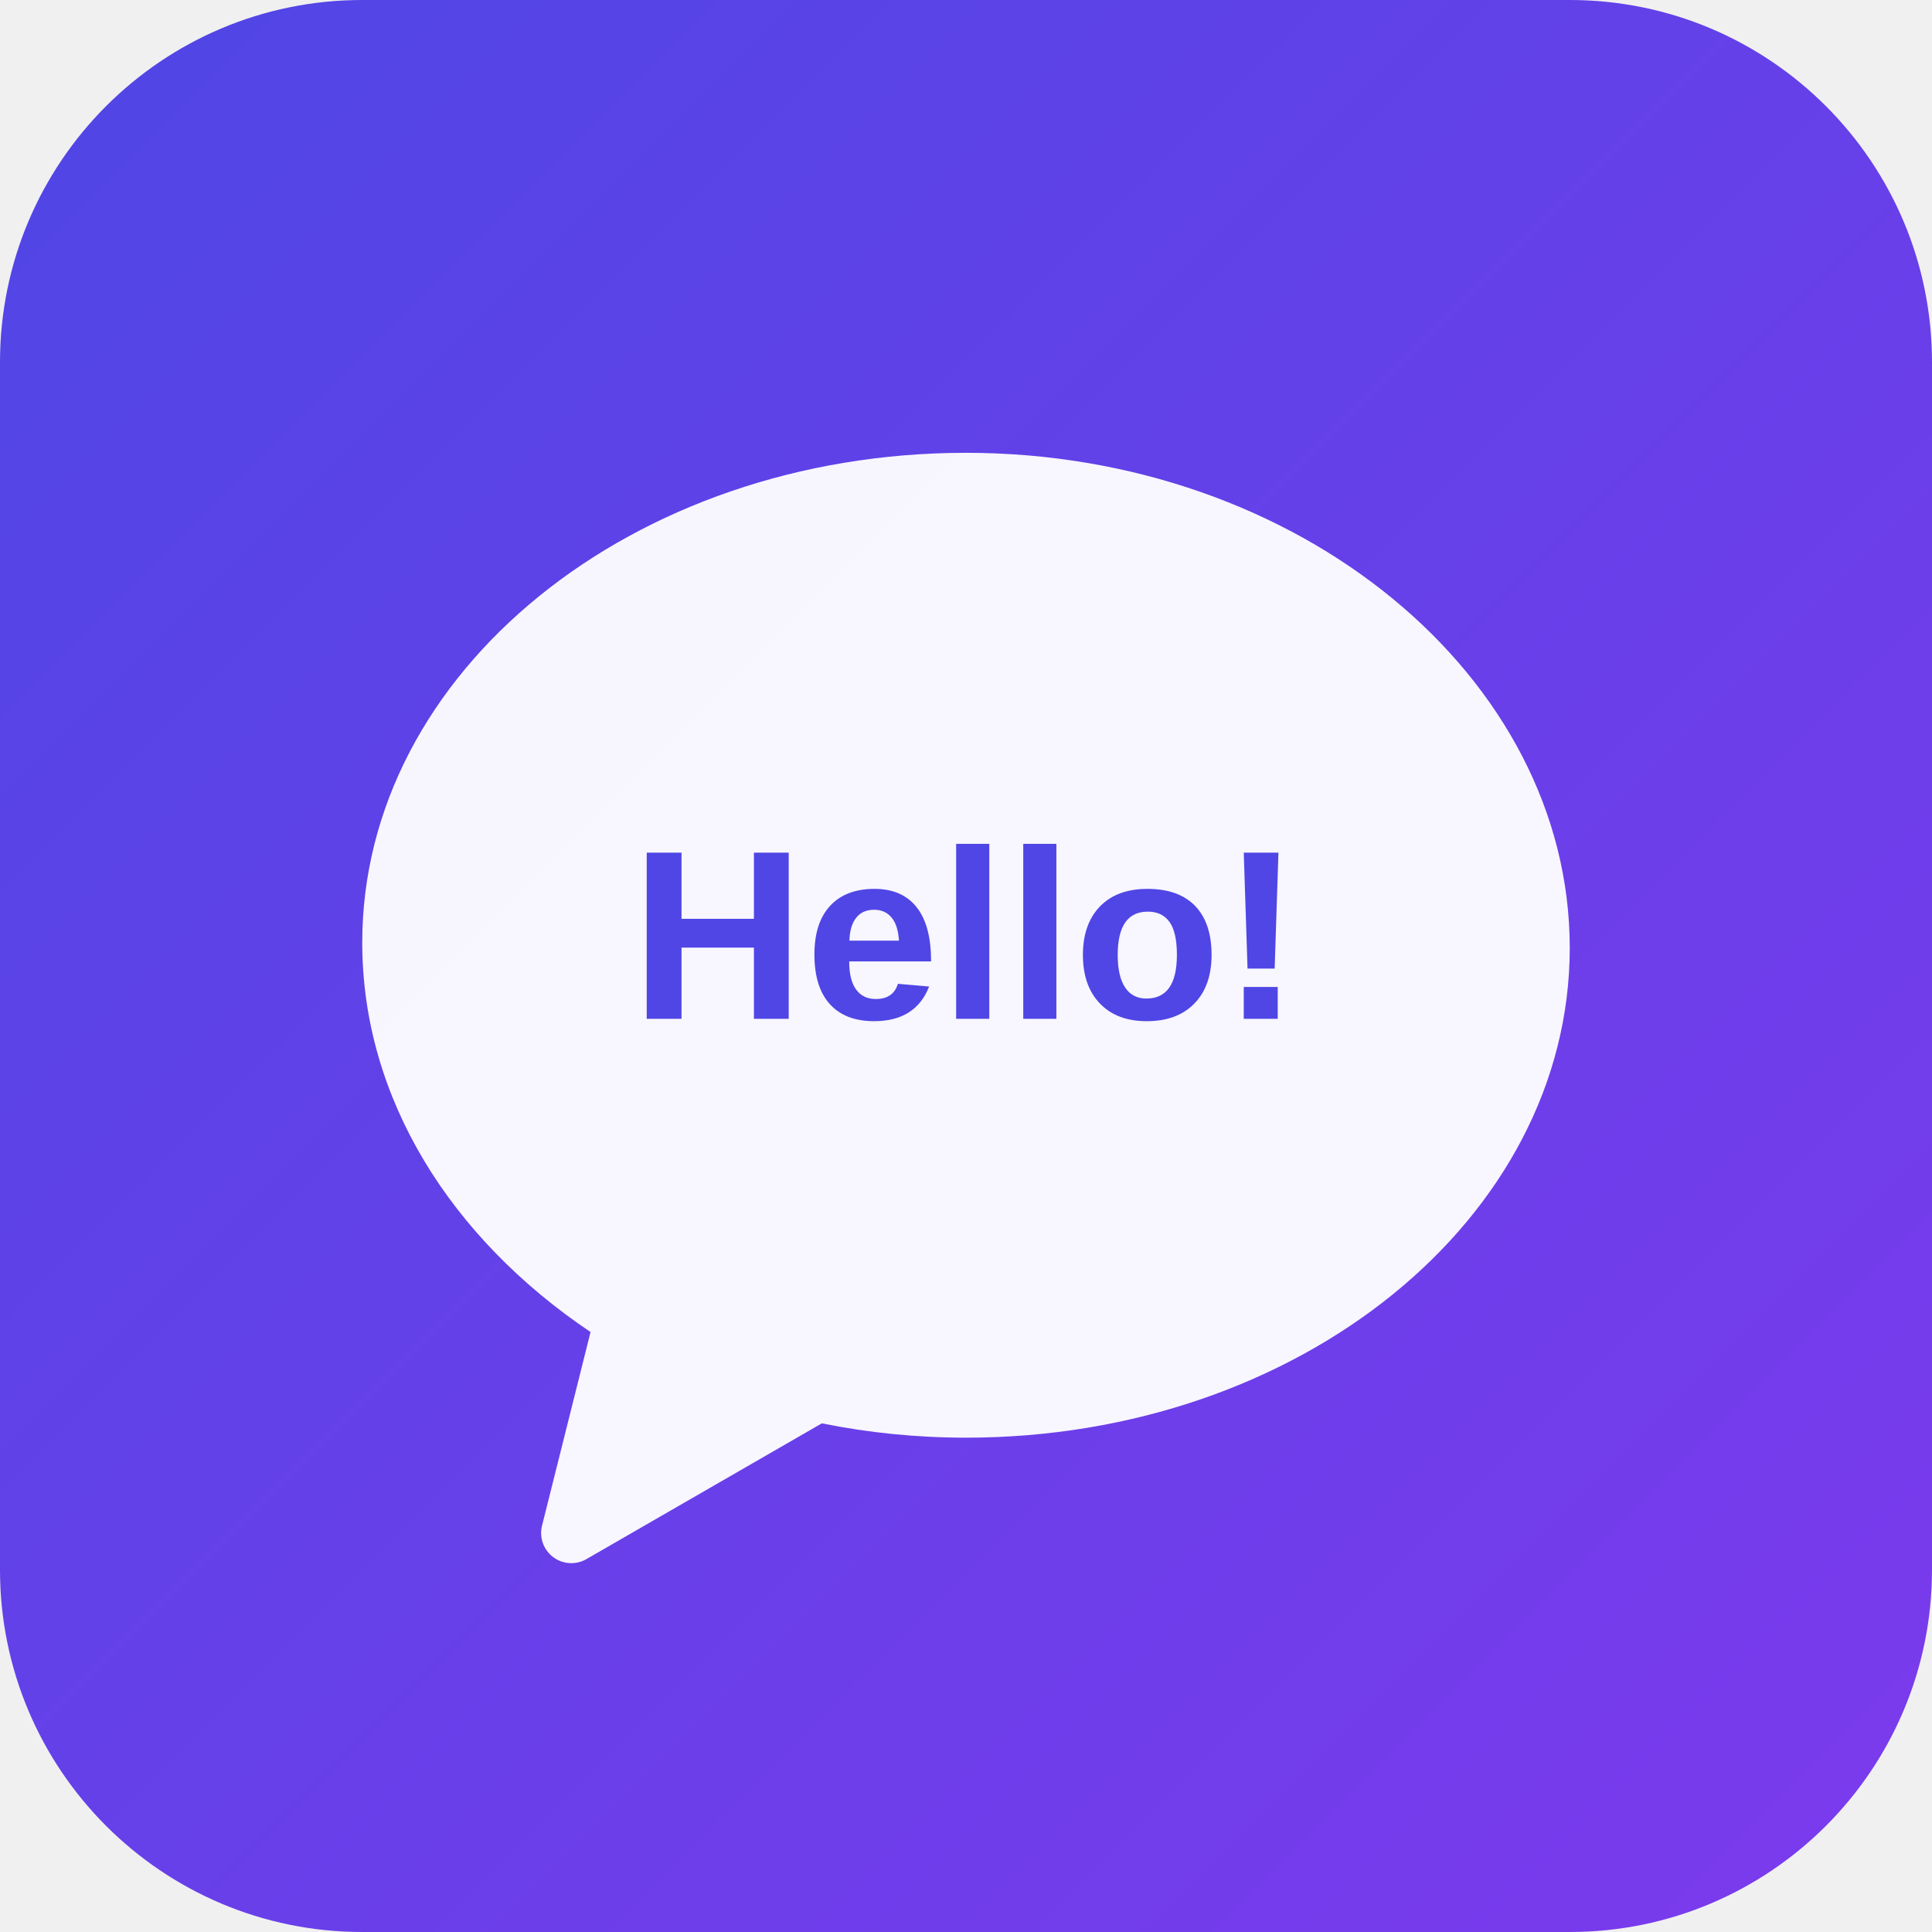
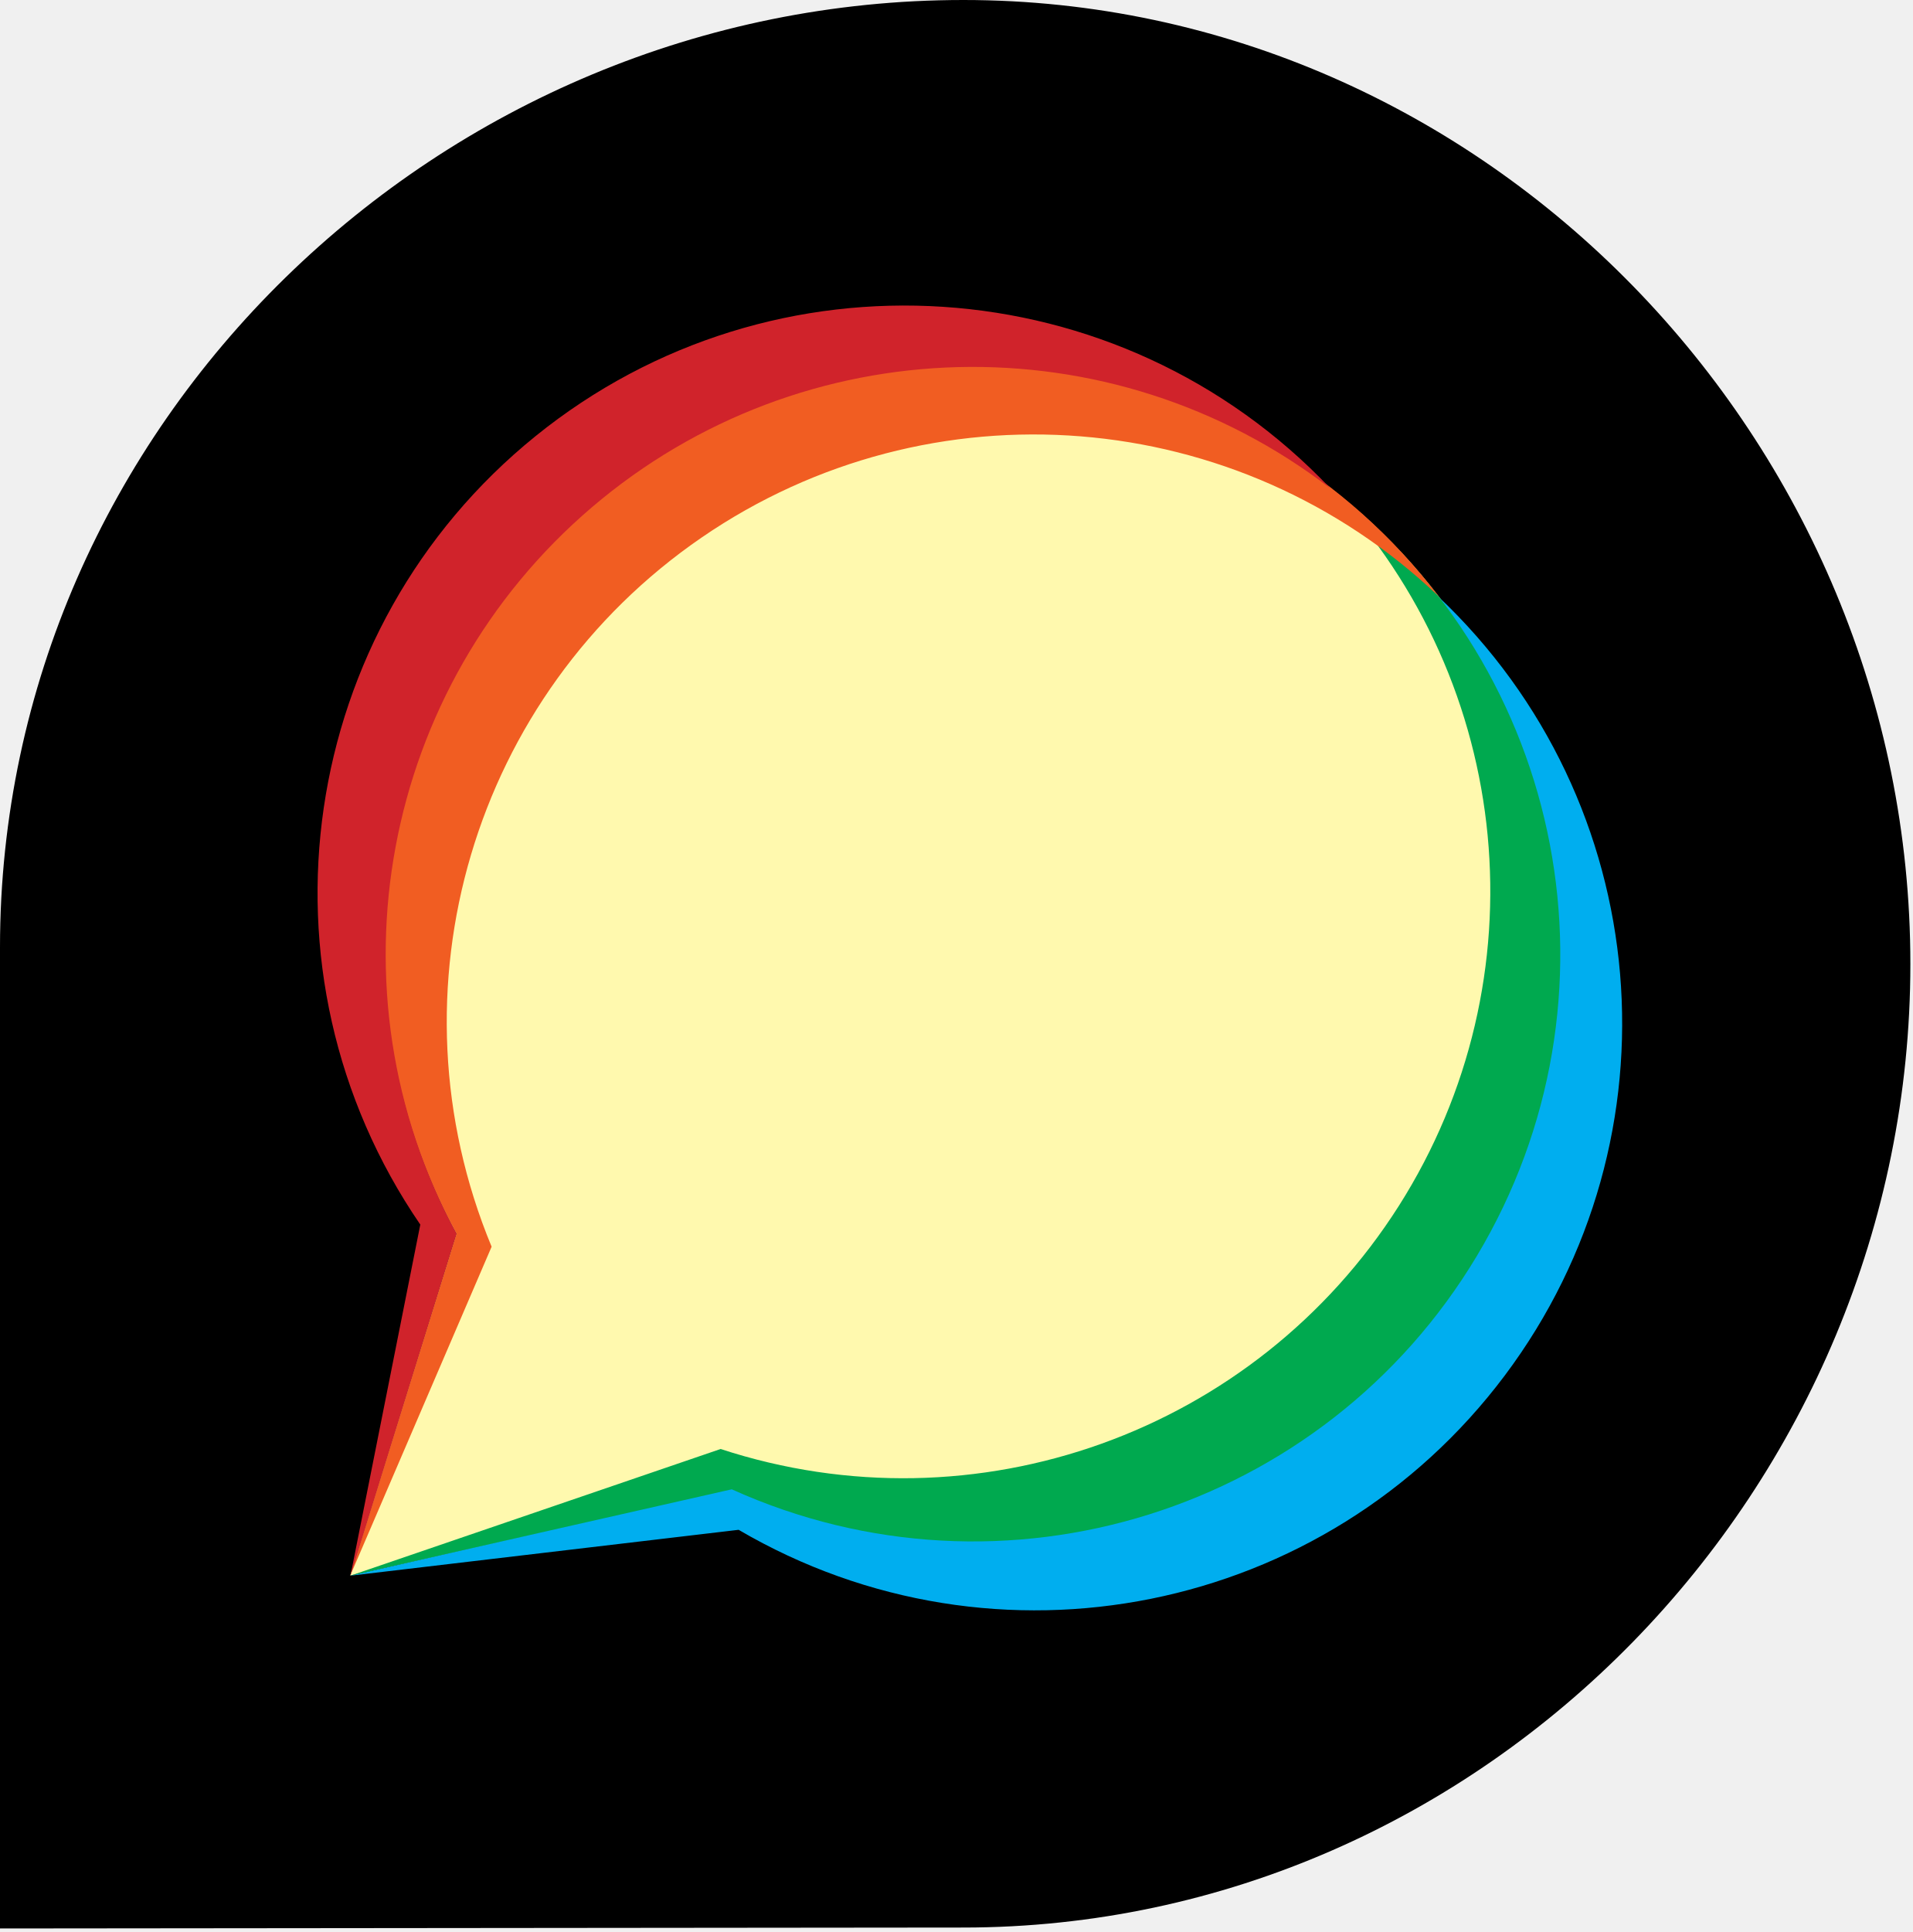
- <svg xmlns="http://www.w3.org/2000/svg" viewBox="0 0 512 512">
-   <defs>
-     <linearGradient id="bg" x1="0" y1="0" x2="1" y2="1">
-       <stop offset="0%" stop-color="#4F46E5" />
-       <stop offset="100%" stop-color="#7C3AED" />
-     </linearGradient>
-   </defs>
-   <rect width="512" height="512" rx="96" fill="url(#bg)" />
-   <path d="M256 120c-88.4 0-160 58.1-160 129.8 0 41.4 23.6 78.4 60.5 103.2l-12.9 51.5a8 8 0 0 0 11.6 8.8l62.6-36.1c12.3 2.5 25.2 3.8 38.2 3.8 88.4 0 160-58.1 160-129.8S344.4 120 256 120z" fill="white" opacity="0.95" />
-   <text x="256" y="270" text-anchor="middle" font-family="Arial, Helvetica, sans-serif" font-weight="bold" font-size="64" fill="#4F46E5">Hello!</text>
+ <svg xmlns="http://www.w3.org/2000/svg" width="103" height="104" viewBox="0 0 103 104" fill="none">
+   <path d="M51.87 0C23.71 0 0 22.83 0 51V103.81L51.86 103.76C80.02 103.76 102.86 80.05 102.86 51.89C102.86 23.73 80 0 51.87 0Z" fill="black" />
+   <path d="M52.37 19.74C41.232 19.747 30.919 25.613 25.22 35.182C19.522 44.752 19.279 56.614 24.58 66.41L18.86 84.81L39.4 80.17C51.162 85.469 64.964 83.089 74.272 74.156C83.58 65.224 86.525 51.531 81.714 39.561C76.903 27.591 65.301 19.746 52.4 19.74H52.37Z" fill="#FFF9AE" />
+   <path d="M77.45 32.12C86.215 43.612 86.066 59.587 77.087 70.914C68.11 82.24 52.59 86.03 39.4 80.12L18.86 84.82L39.77 82.35C53.632 90.47 71.38 86.897 81.02 74.046C90.66 61.195 89.125 43.156 77.45 32.12Z" fill="#00AEEF" />
+   <path d="M75.32 64.909C67.571 77.11 52.533 82.5 38.8 78L18.86 84.82L39.4 80.17C54.029 86.778 71.287 81.369 79.527 67.594C87.767 53.818 84.371 36.054 71.63 26.29C81.547 36.804 83.066 52.707 75.32 64.909Z" fill="#00A94F" />
+   <path d="M26.47 67.11C20.745 53.31 25.463 37.388 37.78 28.934C50.099 20.481 66.653 21.806 77.47 32.11C67.452 18.963 48.996 15.754 35.128 24.747C21.26 33.741 16.662 51.901 24.58 66.41L18.86 84.81L26.47 67.11Z" fill="#F15D22" />
+   <path d="M24.58 66.41C17.477 53.29 20.515 36.989 31.868 27.308C43.221 17.628 59.797 17.203 71.63 26.29C60.279 14.338 41.648 13.114 28.832 23.48C16.015 33.846 13.315 52.32 22.63 65.92L18.87 84.82L24.58 66.41Z" fill="#D0232B" />
</svg>
